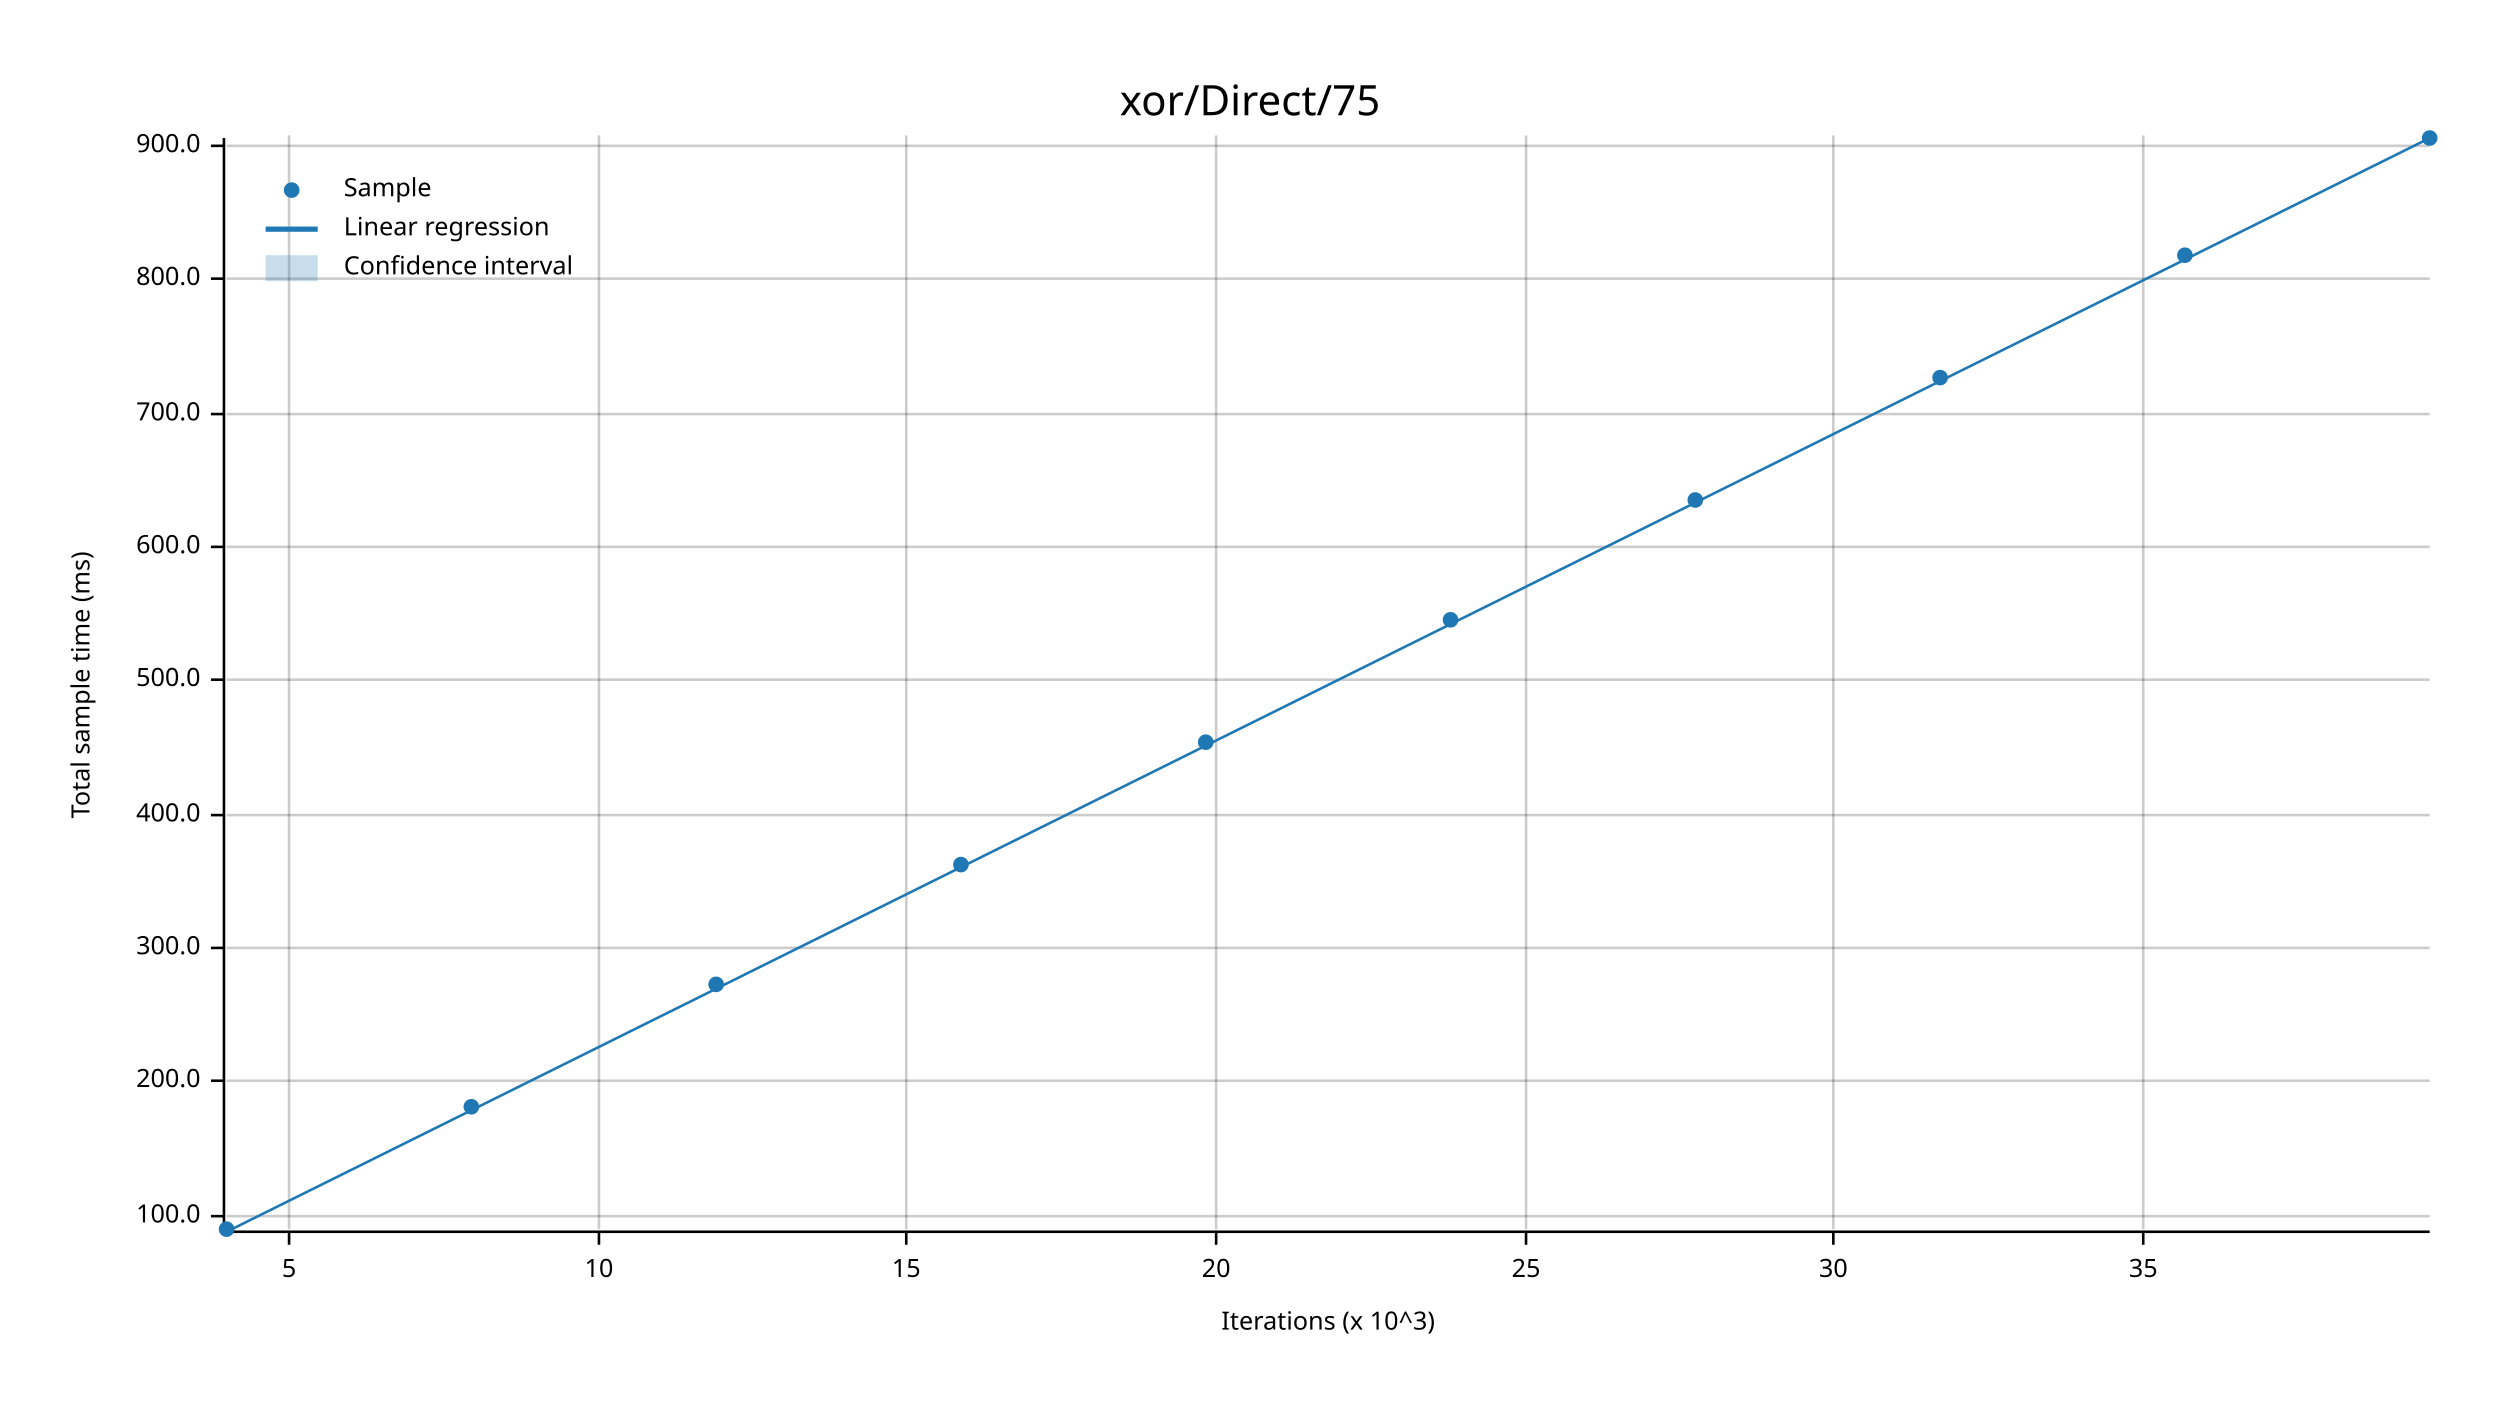
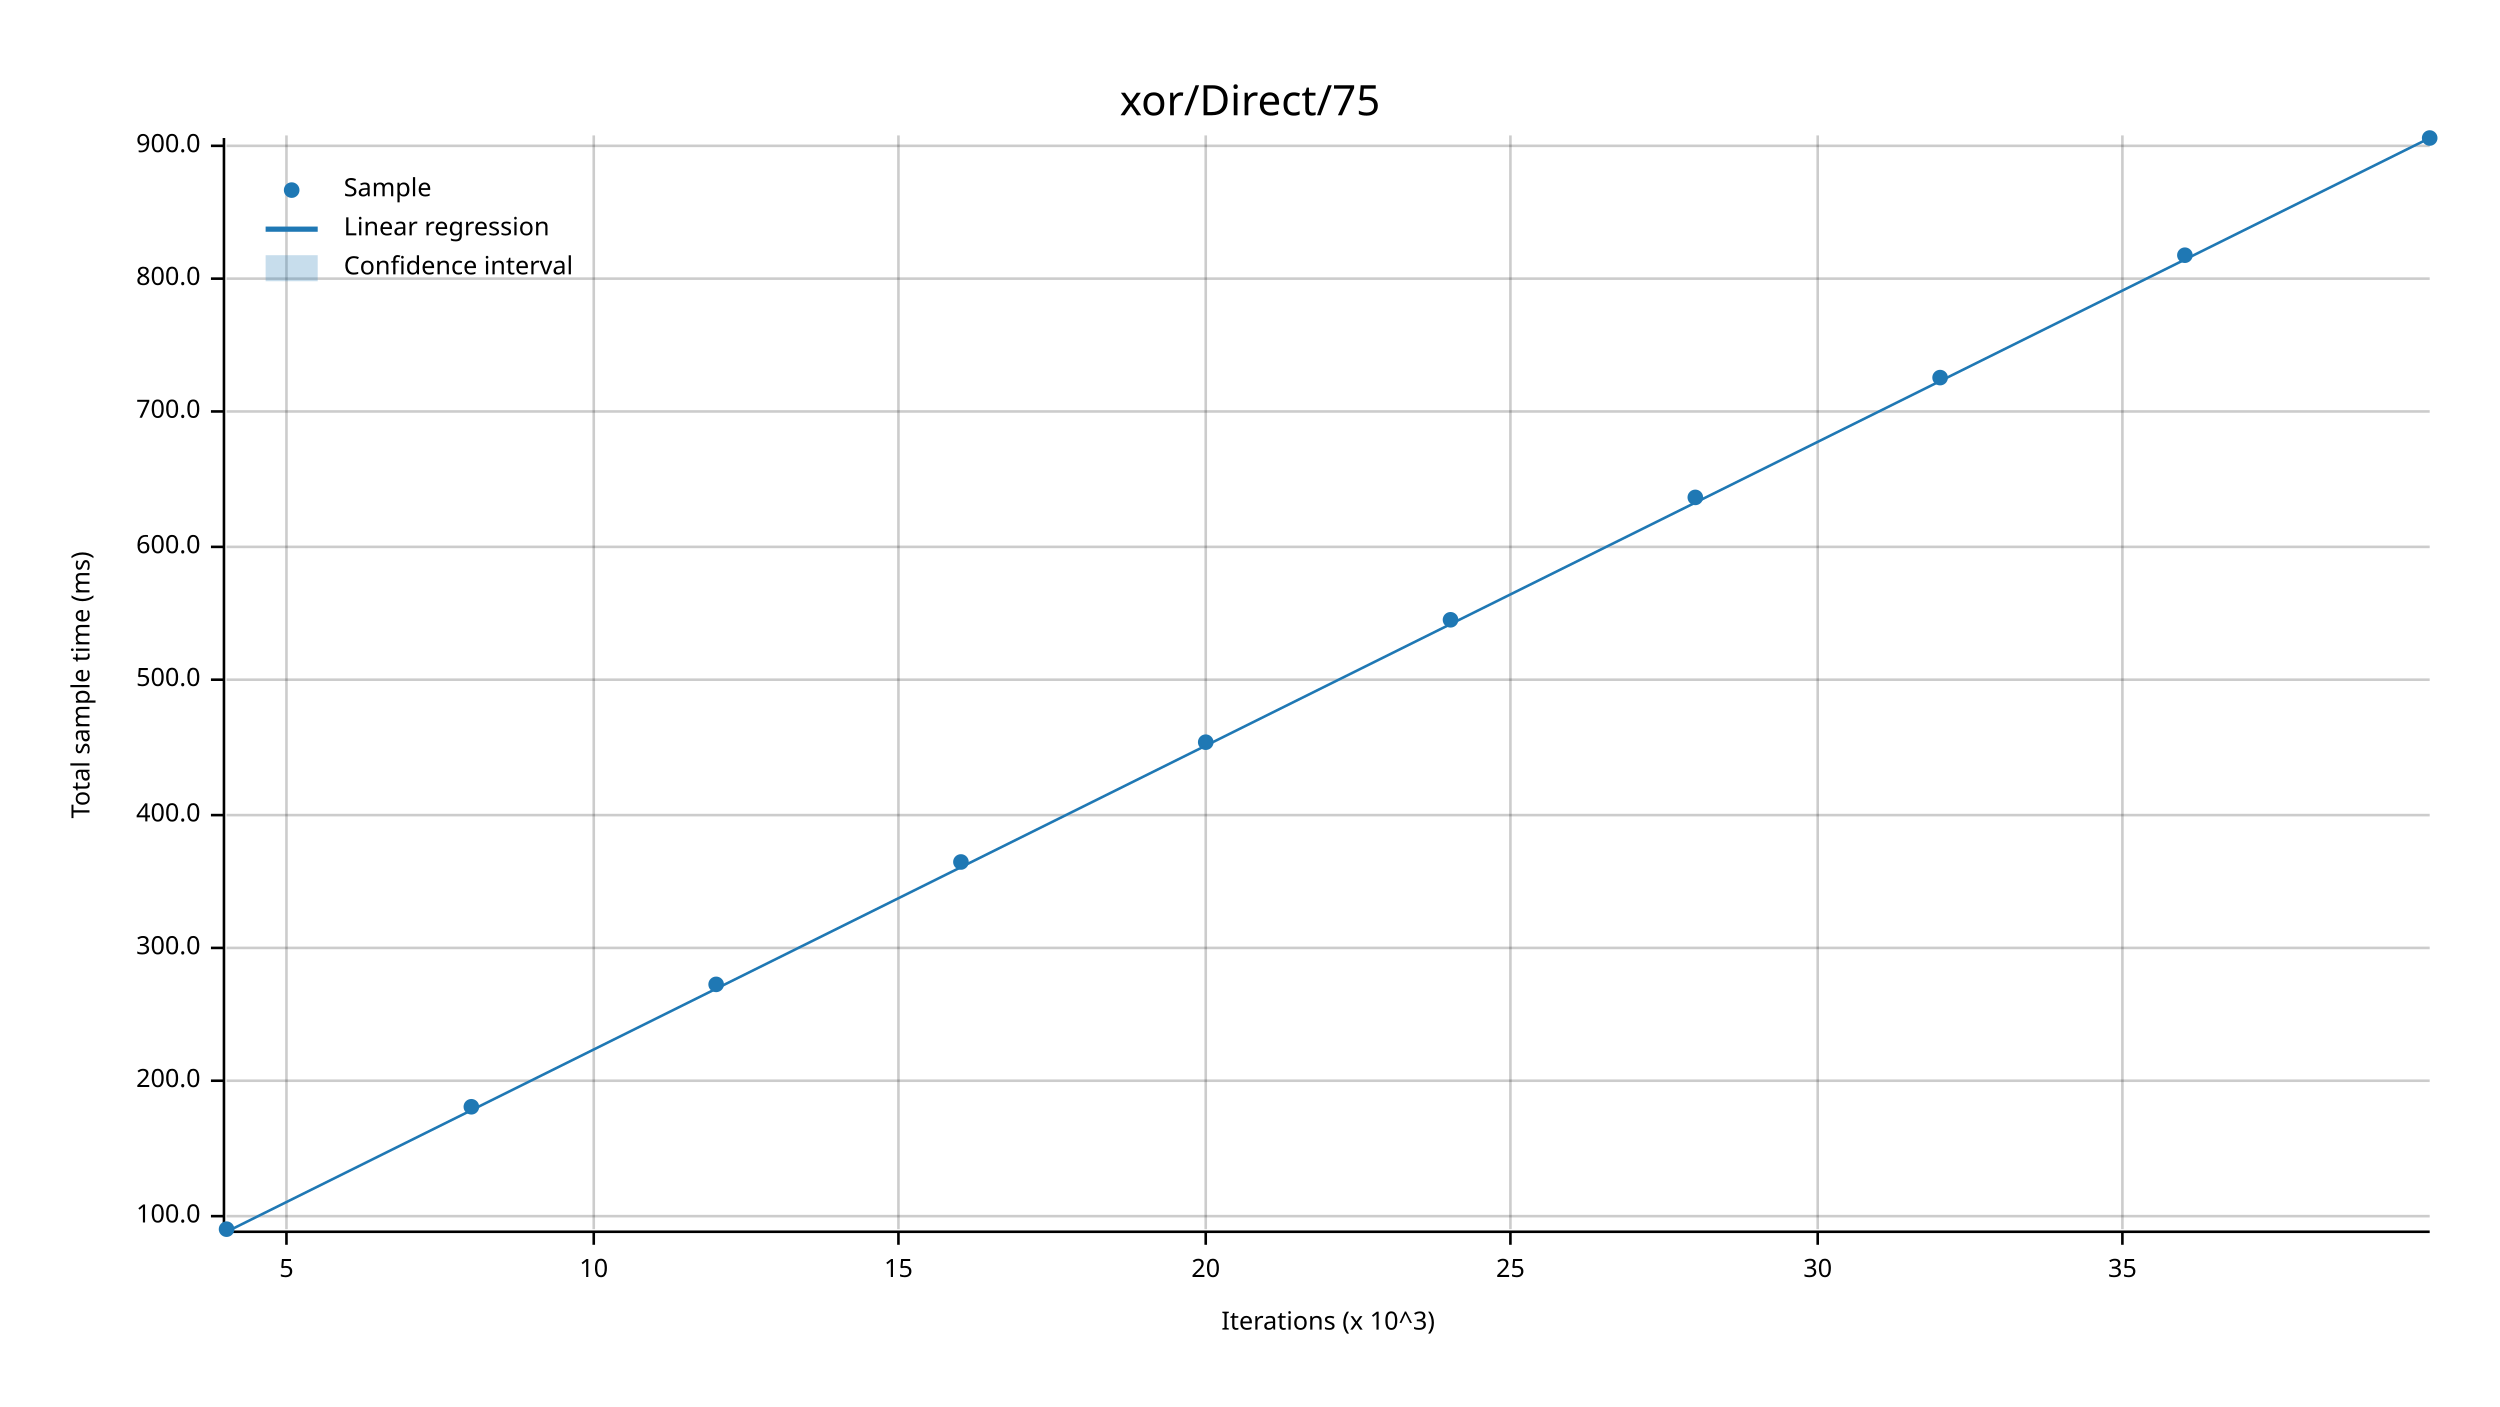
<svg xmlns="http://www.w3.org/2000/svg" width="960" height="540" viewBox="0 0 960 540">
  <text x="480" y="32" dy="0.76em" text-anchor="middle" font-family="sans-serif" font-size="16.129" opacity="1" fill="#000000">
xor/Direct/75
</text>
  <text x="27" y="263" dy="0.76em" text-anchor="middle" font-family="sans-serif" font-size="9.677" opacity="1" fill="#000000" transform="rotate(270, 27, 263)">
Total sample time (ms)
</text>
  <text x="510" y="513" dy="-0.5ex" text-anchor="middle" font-family="sans-serif" font-size="9.677" opacity="1" fill="#000000">
Iterations (x 10^3)
</text>
-   <line opacity="0.2" stroke="#000000" stroke-width="1" x1="111" y1="472" x2="111" y2="52" />
-   <line opacity="0.2" stroke="#000000" stroke-width="1" x1="230" y1="472" x2="230" y2="52" />
-   <line opacity="0.2" stroke="#000000" stroke-width="1" x1="348" y1="472" x2="348" y2="52" />
-   <line opacity="0.2" stroke="#000000" stroke-width="1" x1="467" y1="472" x2="467" y2="52" />
-   <line opacity="0.2" stroke="#000000" stroke-width="1" x1="586" y1="472" x2="586" y2="52" />
-   <line opacity="0.2" stroke="#000000" stroke-width="1" x1="704" y1="472" x2="704" y2="52" />
-   <line opacity="0.2" stroke="#000000" stroke-width="1" x1="823" y1="472" x2="823" y2="52" />
+   <line opacity="0.2" stroke="#000000" stroke-width="1" x1="110" y1="472" x2="110" y2="52" />
+   <line opacity="0.2" stroke="#000000" stroke-width="1" x1="228" y1="472" x2="228" y2="52" />
+   <line opacity="0.2" stroke="#000000" stroke-width="1" x1="345" y1="472" x2="345" y2="52" />
+   <line opacity="0.2" stroke="#000000" stroke-width="1" x1="463" y1="472" x2="463" y2="52" />
+   <line opacity="0.2" stroke="#000000" stroke-width="1" x1="580" y1="472" x2="580" y2="52" />
+   <line opacity="0.2" stroke="#000000" stroke-width="1" x1="698" y1="472" x2="698" y2="52" />
+   <line opacity="0.2" stroke="#000000" stroke-width="1" x1="815" y1="472" x2="815" y2="52" />
  <line opacity="0.2" stroke="#000000" stroke-width="1" x1="87" y1="467" x2="933" y2="467" />
  <line opacity="0.2" stroke="#000000" stroke-width="1" x1="87" y1="415" x2="933" y2="415" />
  <line opacity="0.2" stroke="#000000" stroke-width="1" x1="87" y1="364" x2="933" y2="364" />
  <line opacity="0.2" stroke="#000000" stroke-width="1" x1="87" y1="313" x2="933" y2="313" />
  <line opacity="0.2" stroke="#000000" stroke-width="1" x1="87" y1="261" x2="933" y2="261" />
  <line opacity="0.2" stroke="#000000" stroke-width="1" x1="87" y1="210" x2="933" y2="210" />
-   <line opacity="0.2" stroke="#000000" stroke-width="1" x1="87" y1="159" x2="933" y2="159" />
+   <line opacity="0.2" stroke="#000000" stroke-width="1" x1="87" y1="158" x2="933" y2="158" />
  <line opacity="0.2" stroke="#000000" stroke-width="1" x1="87" y1="107" x2="933" y2="107" />
  <line opacity="0.2" stroke="#000000" stroke-width="1" x1="87" y1="56" x2="933" y2="56" />
  <polyline fill="none" opacity="1" stroke="#000000" stroke-width="1" points="86,53 86,473 " />
  <text x="77" y="467" dy="0.5ex" text-anchor="end" font-family="sans-serif" font-size="9.677" opacity="1" fill="#000000">
100.0
</text>
  <polyline fill="none" opacity="1" stroke="#000000" stroke-width="1" points="81,467 86,467 " />
  <text x="77" y="415" dy="0.5ex" text-anchor="end" font-family="sans-serif" font-size="9.677" opacity="1" fill="#000000">
200.0
</text>
  <polyline fill="none" opacity="1" stroke="#000000" stroke-width="1" points="81,415 86,415 " />
  <text x="77" y="364" dy="0.5ex" text-anchor="end" font-family="sans-serif" font-size="9.677" opacity="1" fill="#000000">
300.0
</text>
  <polyline fill="none" opacity="1" stroke="#000000" stroke-width="1" points="81,364 86,364 " />
  <text x="77" y="313" dy="0.5ex" text-anchor="end" font-family="sans-serif" font-size="9.677" opacity="1" fill="#000000">
400.0
</text>
  <polyline fill="none" opacity="1" stroke="#000000" stroke-width="1" points="81,313 86,313 " />
  <text x="77" y="261" dy="0.5ex" text-anchor="end" font-family="sans-serif" font-size="9.677" opacity="1" fill="#000000">
500.0
</text>
  <polyline fill="none" opacity="1" stroke="#000000" stroke-width="1" points="81,261 86,261 " />
  <text x="77" y="210" dy="0.5ex" text-anchor="end" font-family="sans-serif" font-size="9.677" opacity="1" fill="#000000">
600.0
</text>
  <polyline fill="none" opacity="1" stroke="#000000" stroke-width="1" points="81,210 86,210 " />
-   <text x="77" y="159" dy="0.5ex" text-anchor="end" font-family="sans-serif" font-size="9.677" opacity="1" fill="#000000">
+   <text x="77" y="158" dy="0.5ex" text-anchor="end" font-family="sans-serif" font-size="9.677" opacity="1" fill="#000000">
700.0
</text>
-   <polyline fill="none" opacity="1" stroke="#000000" stroke-width="1" points="81,159 86,159 " />
+   <polyline fill="none" opacity="1" stroke="#000000" stroke-width="1" points="81,158 86,158 " />
  <text x="77" y="107" dy="0.5ex" text-anchor="end" font-family="sans-serif" font-size="9.677" opacity="1" fill="#000000">
800.0
</text>
  <polyline fill="none" opacity="1" stroke="#000000" stroke-width="1" points="81,107 86,107 " />
  <text x="77" y="56" dy="0.5ex" text-anchor="end" font-family="sans-serif" font-size="9.677" opacity="1" fill="#000000">
900.0
</text>
  <polyline fill="none" opacity="1" stroke="#000000" stroke-width="1" points="81,56 86,56 " />
  <polyline fill="none" opacity="1" stroke="#000000" stroke-width="1" points="87,473 933,473 " />
-   <text x="111" y="483" dy="0.76em" text-anchor="middle" font-family="sans-serif" font-size="9.677" opacity="1" fill="#000000">
+   <text x="110" y="483" dy="0.76em" text-anchor="middle" font-family="sans-serif" font-size="9.677" opacity="1" fill="#000000">
5
</text>
-   <polyline fill="none" opacity="1" stroke="#000000" stroke-width="1" points="111,473 111,478 " />
-   <text x="230" y="483" dy="0.76em" text-anchor="middle" font-family="sans-serif" font-size="9.677" opacity="1" fill="#000000">
+   <polyline fill="none" opacity="1" stroke="#000000" stroke-width="1" points="110,473 110,478 " />
+   <text x="228" y="483" dy="0.76em" text-anchor="middle" font-family="sans-serif" font-size="9.677" opacity="1" fill="#000000">
10
</text>
-   <polyline fill="none" opacity="1" stroke="#000000" stroke-width="1" points="230,473 230,478 " />
-   <text x="348" y="483" dy="0.76em" text-anchor="middle" font-family="sans-serif" font-size="9.677" opacity="1" fill="#000000">
+   <polyline fill="none" opacity="1" stroke="#000000" stroke-width="1" points="228,473 228,478 " />
+   <text x="345" y="483" dy="0.76em" text-anchor="middle" font-family="sans-serif" font-size="9.677" opacity="1" fill="#000000">
15
</text>
-   <polyline fill="none" opacity="1" stroke="#000000" stroke-width="1" points="348,473 348,478 " />
-   <text x="467" y="483" dy="0.76em" text-anchor="middle" font-family="sans-serif" font-size="9.677" opacity="1" fill="#000000">
+   <polyline fill="none" opacity="1" stroke="#000000" stroke-width="1" points="345,473 345,478 " />
+   <text x="463" y="483" dy="0.76em" text-anchor="middle" font-family="sans-serif" font-size="9.677" opacity="1" fill="#000000">
20
</text>
-   <polyline fill="none" opacity="1" stroke="#000000" stroke-width="1" points="467,473 467,478 " />
-   <text x="586" y="483" dy="0.76em" text-anchor="middle" font-family="sans-serif" font-size="9.677" opacity="1" fill="#000000">
+   <polyline fill="none" opacity="1" stroke="#000000" stroke-width="1" points="463,473 463,478 " />
+   <text x="580" y="483" dy="0.76em" text-anchor="middle" font-family="sans-serif" font-size="9.677" opacity="1" fill="#000000">
25
</text>
-   <polyline fill="none" opacity="1" stroke="#000000" stroke-width="1" points="586,473 586,478 " />
-   <text x="704" y="483" dy="0.76em" text-anchor="middle" font-family="sans-serif" font-size="9.677" opacity="1" fill="#000000">
+   <polyline fill="none" opacity="1" stroke="#000000" stroke-width="1" points="580,473 580,478 " />
+   <text x="698" y="483" dy="0.76em" text-anchor="middle" font-family="sans-serif" font-size="9.677" opacity="1" fill="#000000">
30
</text>
-   <polyline fill="none" opacity="1" stroke="#000000" stroke-width="1" points="704,473 704,478 " />
-   <text x="823" y="483" dy="0.76em" text-anchor="middle" font-family="sans-serif" font-size="9.677" opacity="1" fill="#000000">
+   <polyline fill="none" opacity="1" stroke="#000000" stroke-width="1" points="698,473 698,478 " />
+   <text x="815" y="483" dy="0.76em" text-anchor="middle" font-family="sans-serif" font-size="9.677" opacity="1" fill="#000000">
35
</text>
-   <polyline fill="none" opacity="1" stroke="#000000" stroke-width="1" points="823,473 823,478 " />
+   <polyline fill="none" opacity="1" stroke="#000000" stroke-width="1" points="815,473 815,478 " />
  <circle cx="87" cy="472" r="3" opacity="1" fill="#1F78B4" stroke="none" stroke-width="1" />
  <circle cx="181" cy="425" r="3" opacity="1" fill="#1F78B4" stroke="none" stroke-width="1" />
  <circle cx="275" cy="378" r="3" opacity="1" fill="#1F78B4" stroke="none" stroke-width="1" />
-   <circle cx="369" cy="332" r="3" opacity="1" fill="#1F78B4" stroke="none" stroke-width="1" />
+   <circle cx="369" cy="331" r="3" opacity="1" fill="#1F78B4" stroke="none" stroke-width="1" />
  <circle cx="463" cy="285" r="3" opacity="1" fill="#1F78B4" stroke="none" stroke-width="1" />
  <circle cx="557" cy="238" r="3" opacity="1" fill="#1F78B4" stroke="none" stroke-width="1" />
-   <circle cx="651" cy="192" r="3" opacity="1" fill="#1F78B4" stroke="none" stroke-width="1" />
+   <circle cx="651" cy="191" r="3" opacity="1" fill="#1F78B4" stroke="none" stroke-width="1" />
  <circle cx="745" cy="145" r="3" opacity="1" fill="#1F78B4" stroke="none" stroke-width="1" />
  <circle cx="839" cy="98" r="3" opacity="1" fill="#1F78B4" stroke="none" stroke-width="1" />
  <circle cx="933" cy="53" r="3" opacity="1" fill="#1F78B4" stroke="none" stroke-width="1" />
  <polyline fill="none" opacity="1" stroke="#1F78B4" stroke-width="1" points="87,473 933,53 " />
  <polygon opacity="0.25" fill="#1F78B4" points="87,473 933,53 933,53 " />
  <text x="132" y="68" dy="0.76em" text-anchor="start" font-family="sans-serif" font-size="9.677" opacity="1" fill="#000000">
Sample
</text>
  <text x="132" y="83" dy="0.76em" text-anchor="start" font-family="sans-serif" font-size="9.677" opacity="1" fill="#000000">
Linear regression
</text>
  <text x="132" y="98" dy="0.76em" text-anchor="start" font-family="sans-serif" font-size="9.677" opacity="1" fill="#000000">
Confidence interval
</text>
  <circle cx="112" cy="73" r="3" opacity="1" fill="#1F78B4" stroke="none" stroke-width="1" />
  <polyline fill="none" opacity="1" stroke="#1F78B4" stroke-width="2" points="102,88 122,88 " />
  <rect x="102" y="98" width="20" height="10" opacity="0.25" fill="#1F78B4" stroke="none" />
</svg>
